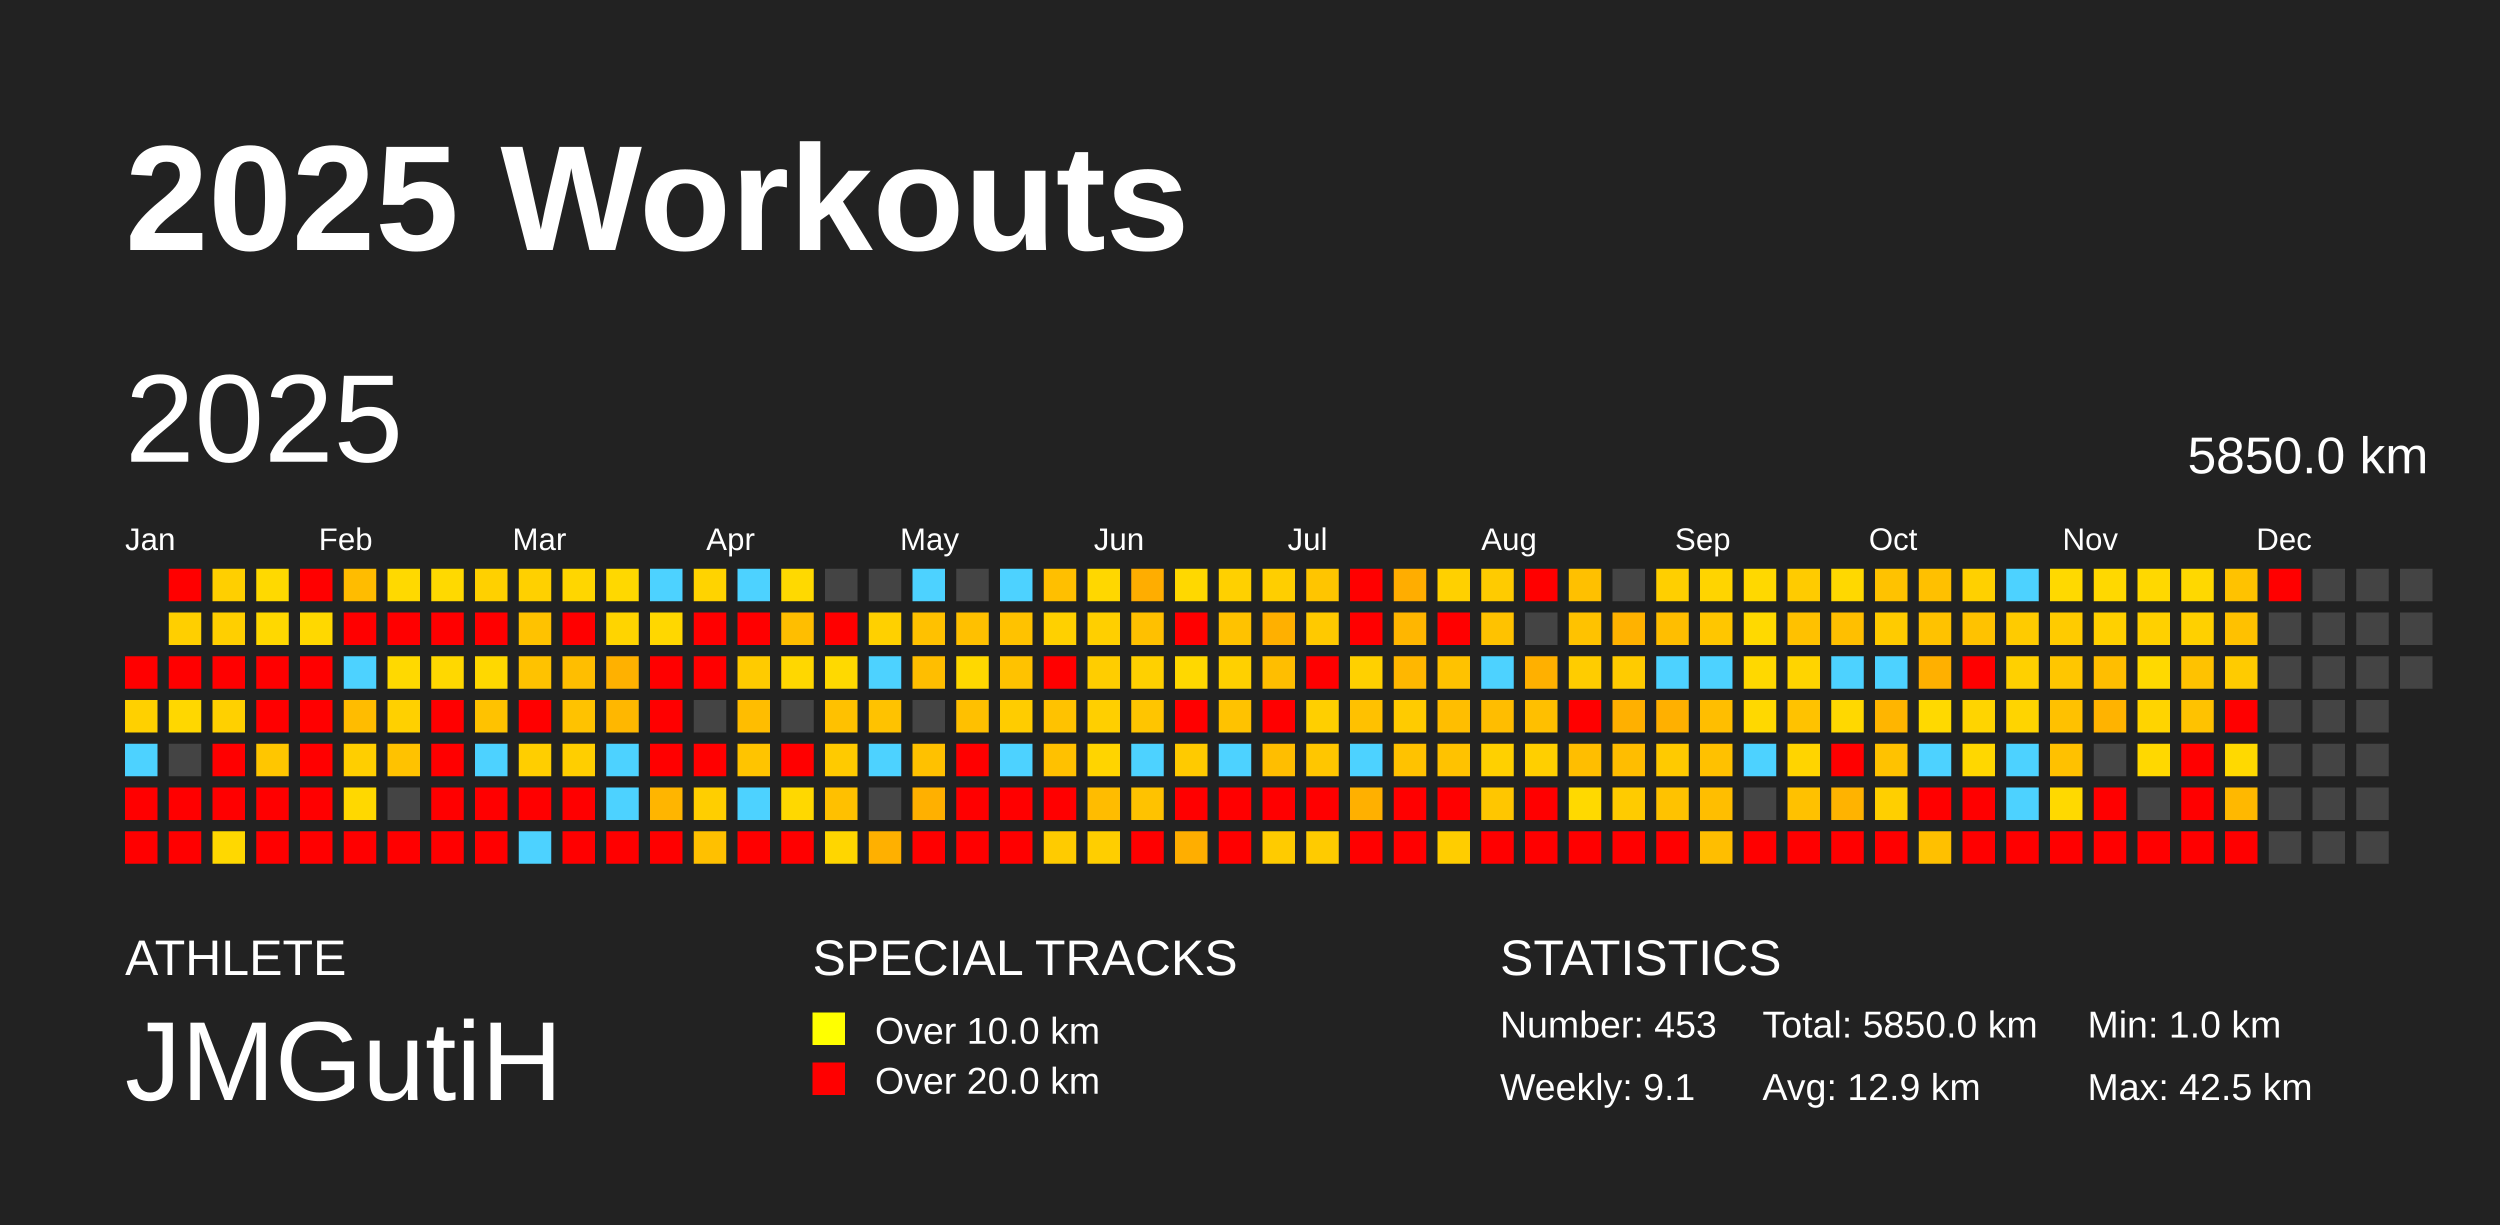
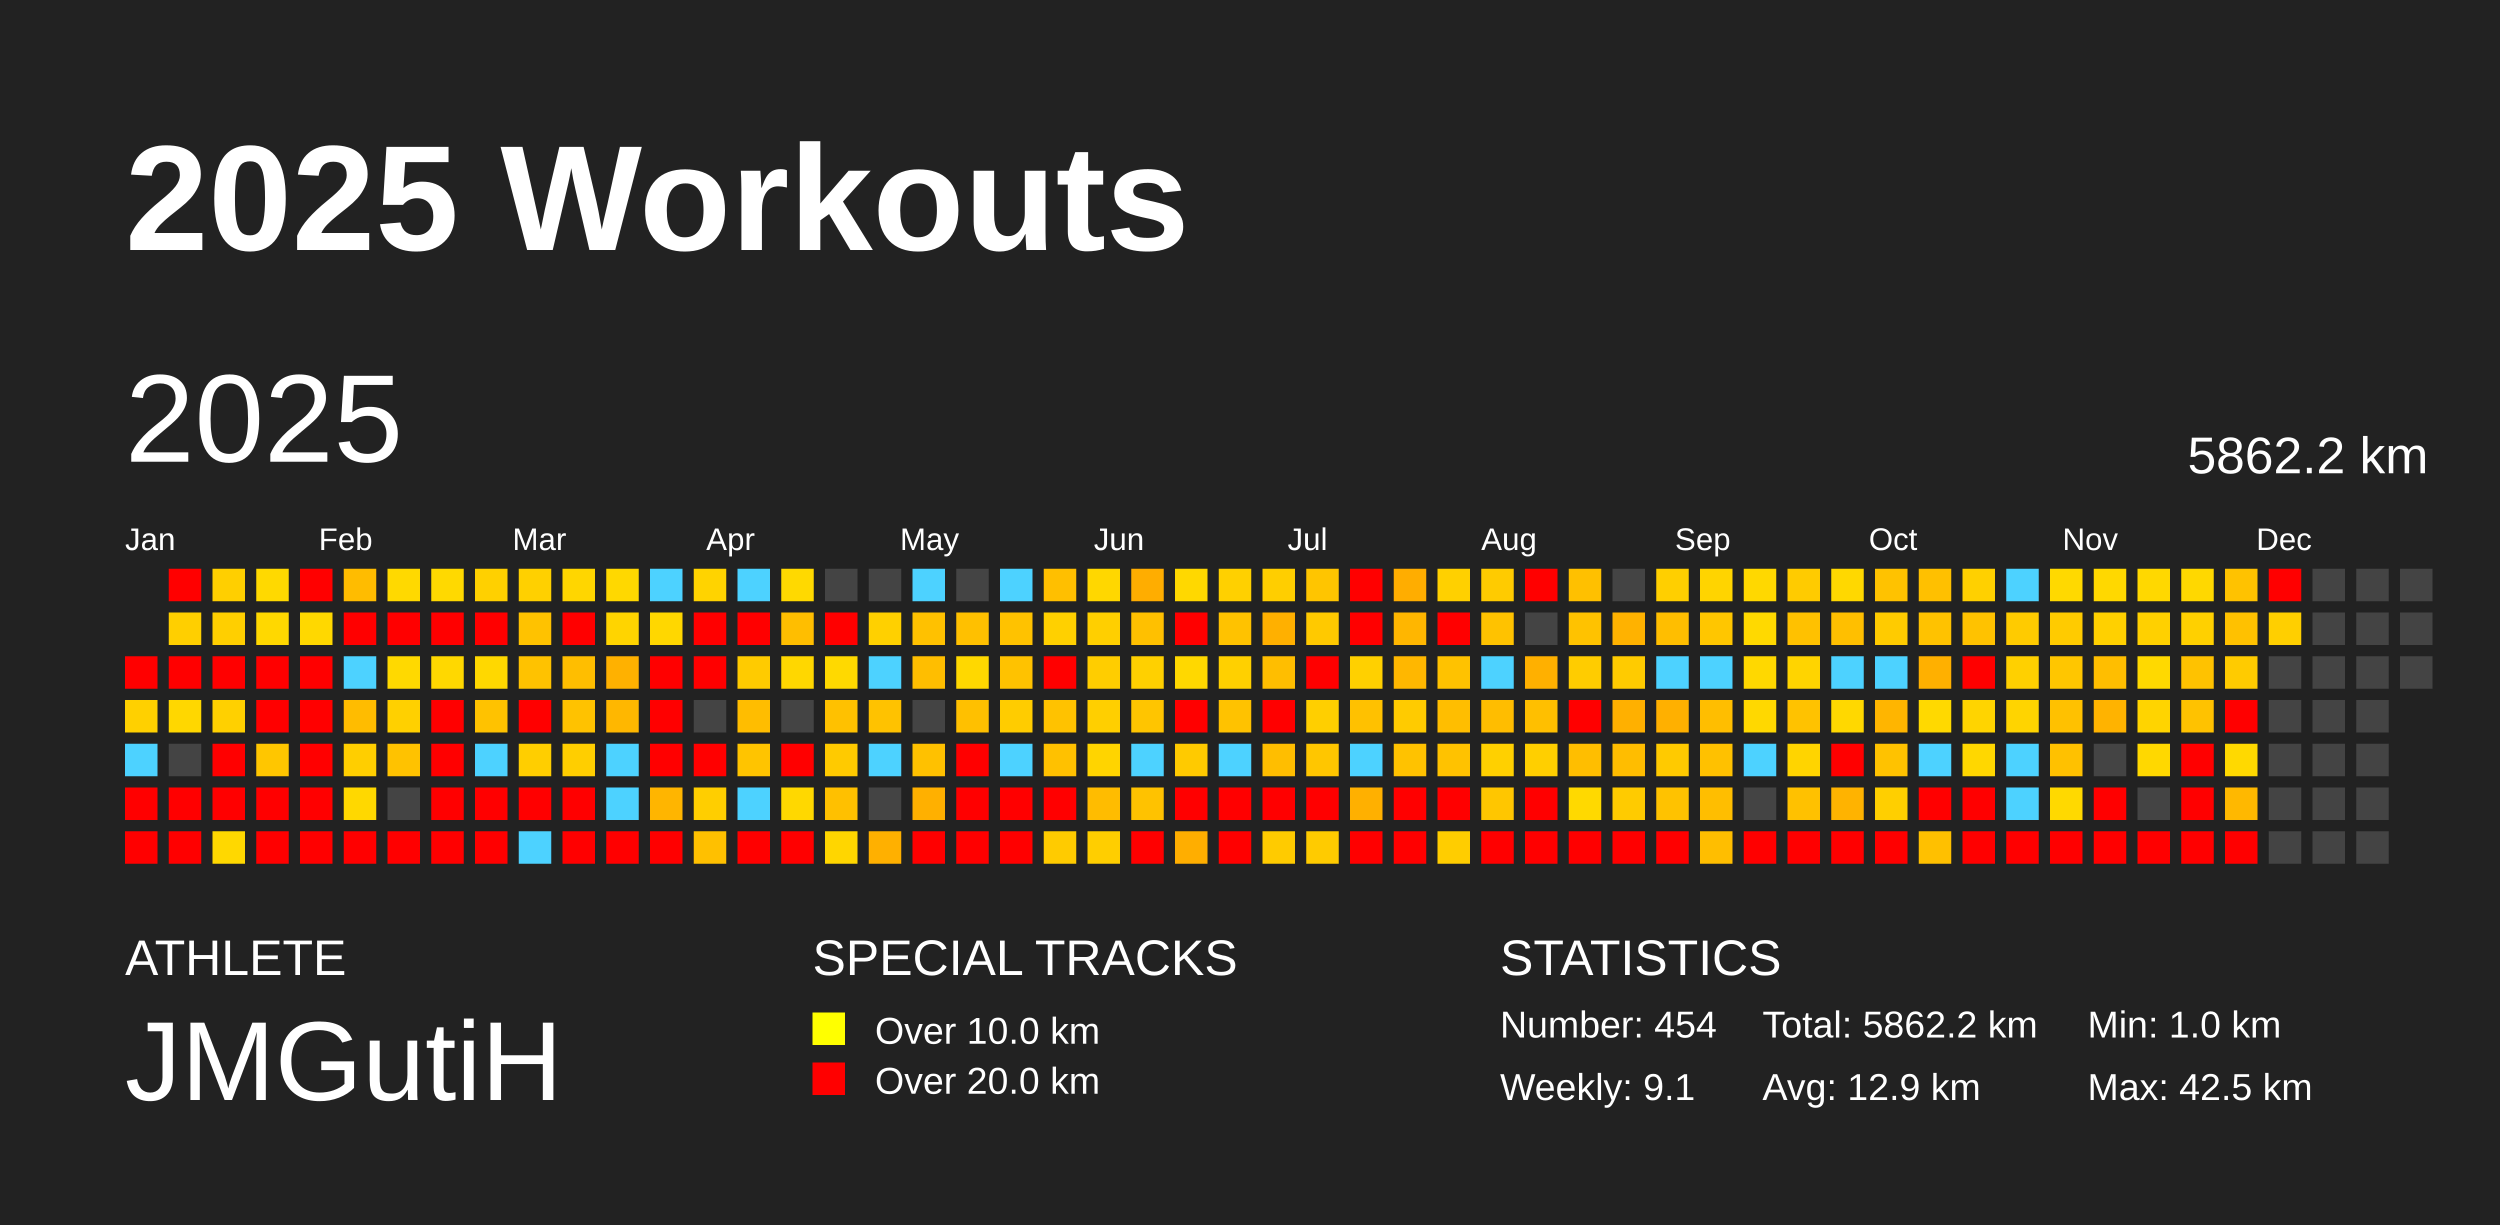
<svg xmlns="http://www.w3.org/2000/svg" baseProfile="full" height="98mm" version="1.1" viewBox="0,0,200,98" width="200mm">
  <defs />
  <rect fill="#222222" height="98" width="200" x="0" y="0" />
  <text fill="#FFFFFF" style="font-size:12px; font-family:Arial; font-weight:bold;" x="10" y="20">2025 Workouts</text>
  <text fill="#FFFFFF" style="font-size:4px; font-family:Arial" x="10" y="78">ATHLETE</text>
  <text fill="#FFFFFF" style="font-size:9px; font-family:Arial" x="10" y="88">JMGutiH</text>
  <text fill="#FFFFFF" style="font-size:4px; font-family:Arial" x="65" y="78">SPECIAL TRACKS</text>
  <rect fill="yellow" height="2.6" width="2.6" x="65" y="81" />
  <text fill="#FFFFFF" style="font-size:3px; font-family:Arial" x="70" y="83.5">Over 10.0 km</text>
  <rect fill="red" height="2.6" width="2.6" x="65" y="85" />
  <text fill="#FFFFFF" style="font-size:3px; font-family:Arial" x="70" y="87.5">Over 20.0 km</text>
  <text fill="#FFFFFF" style="font-size:4px; font-family:Arial" x="120" y="78">STATISTICS</text>
-   <text fill="#FFFFFF" style="font-size:3px; font-family:Arial" x="120" y="83">Number: 453</text>
+   <text fill="#FFFFFF" style="font-size:3px; font-family:Arial" x="120" y="83">Number: 454</text>
  <text fill="#FFFFFF" style="font-size:3px; font-family:Arial" x="120" y="88">Weekly: 9.1</text>
-   <text fill="#FFFFFF" style="font-size:3px; font-family:Arial" x="141" y="83">Total: 5850.0 km</text>
+   <text fill="#FFFFFF" style="font-size:3px; font-family:Arial" x="141" y="83">Total: 5862.2 km</text>
  <text fill="#FFFFFF" style="font-size:3px; font-family:Arial" x="141" y="88">Avg: 12.9 km</text>
  <text fill="#FFFFFF" style="font-size:3px; font-family:Arial" x="167" y="83">Min: 1.0 km</text>
  <text fill="#FFFFFF" style="font-size:3px; font-family:Arial" x="167" y="88">Max: 42.5 km</text>
  <text dominant-baseline="hanging" fill="#FFFFFF" style="font-size:10.0px; font-family:Arial;" x="10" y="30">2025</text>
-   <text dominant-baseline="hanging" fill="#FFFFFF" style="font-size:4.125px; font-family:Arial;" x="175" y="35">5850.0 km</text>
+   <text dominant-baseline="hanging" fill="#FFFFFF" style="font-size:4.125px; font-family:Arial;" x="175" y="35">5862.2 km</text>
  <text fill="#FFFFFF" style="font-size:2.5px; font-family:Arial" x="10.0" y="44">Jan</text>
  <text fill="#FFFFFF" style="font-size:2.5px; font-family:Arial" x="25.5" y="44">Feb</text>
  <text fill="#FFFFFF" style="font-size:2.5px; font-family:Arial" x="41.0" y="44">Mar</text>
  <text fill="#FFFFFF" style="font-size:2.5px; font-family:Arial" x="56.5" y="44">Apr</text>
  <text fill="#FFFFFF" style="font-size:2.5px; font-family:Arial" x="72.0" y="44">May</text>
  <text fill="#FFFFFF" style="font-size:2.5px; font-family:Arial" x="87.5" y="44">Jun</text>
  <text fill="#FFFFFF" style="font-size:2.5px; font-family:Arial" x="103.0" y="44">Jul</text>
  <text fill="#FFFFFF" style="font-size:2.5px; font-family:Arial" x="118.5" y="44">Aug</text>
  <text fill="#FFFFFF" style="font-size:2.5px; font-family:Arial" x="134.0" y="44">Sep</text>
  <text fill="#FFFFFF" style="font-size:2.5px; font-family:Arial" x="149.5" y="44">Oct</text>
  <text fill="#FFFFFF" style="font-size:2.5px; font-family:Arial" x="165.0" y="44">Nov</text>
  <text fill="#FFFFFF" style="font-size:2.5px; font-family:Arial" x="180.5" y="44">Dec</text>
  <rect fill="red" height="2.6" width="2.6" x="10.0" y="52.5" />
  <rect fill="#ffd000" height="2.6" width="2.6" x="10.0" y="56.0" />
  <rect fill="#4dd2ff" height="2.6" width="2.6" x="10.0" y="59.5" />
  <rect fill="red" height="2.6" width="2.6" x="10.0" y="63.0" />
  <rect fill="red" height="2.6" width="2.6" x="10.0" y="66.5" />
  <rect fill="red" height="2.6" width="2.6" x="13.5" y="45.5" />
  <rect fill="#ffcf00" height="2.6" width="2.6" x="13.5" y="49.0" />
  <rect fill="red" height="2.6" width="2.6" x="13.5" y="52.5" />
  <rect fill="#ffd700" height="2.6" width="2.6" x="13.5" y="56.0" />
  <rect fill="#444444" height="2.6" width="2.6" x="13.5" y="59.5" />
  <rect fill="red" height="2.6" width="2.6" x="13.5" y="63.0" />
  <rect fill="red" height="2.6" width="2.6" x="13.5" y="66.5" />
  <rect fill="#ffcf00" height="2.6" width="2.6" x="17.0" y="45.5" />
  <rect fill="#ffcf00" height="2.6" width="2.6" x="17.0" y="49.0" />
  <rect fill="red" height="2.6" width="2.6" x="17.0" y="52.5" />
  <rect fill="#ffd000" height="2.6" width="2.6" x="17.0" y="56.0" />
  <rect fill="red" height="2.6" width="2.6" x="17.0" y="59.5" />
  <rect fill="red" height="2.6" width="2.6" x="17.0" y="63.0" />
  <rect fill="#ffd800" height="2.6" width="2.6" x="17.0" y="66.5" />
  <rect fill="#ffd900" height="2.6" width="2.6" x="20.5" y="45.5" />
  <rect fill="#ffd800" height="2.6" width="2.6" x="20.5" y="49.0" />
  <rect fill="red" height="2.6" width="2.6" x="20.5" y="52.5" />
  <rect fill="red" height="2.6" width="2.6" x="20.5" y="56.0" />
  <rect fill="#ffc600" height="2.6" width="2.6" x="20.5" y="59.5" />
  <rect fill="red" height="2.6" width="2.6" x="20.5" y="63.0" />
  <rect fill="red" height="2.6" width="2.6" x="20.5" y="66.5" />
  <rect fill="red" height="2.6" width="2.6" x="24.0" y="45.5" />
  <rect fill="#ffd800" height="2.6" width="2.6" x="24.0" y="49.0" />
  <rect fill="red" height="2.6" width="2.6" x="24.0" y="52.5" />
  <rect fill="red" height="2.6" width="2.6" x="24.0" y="56.0" />
  <rect fill="red" height="2.6" width="2.6" x="24.0" y="59.5" />
  <rect fill="red" height="2.6" width="2.6" x="24.0" y="63.0" />
  <rect fill="red" height="2.6" width="2.6" x="24.0" y="66.5" />
  <rect fill="#ffbc00" height="2.6" width="2.6" x="27.5" y="45.5" />
  <rect fill="red" height="2.6" width="2.6" x="27.5" y="49.0" />
  <rect fill="#4dd2ff" height="2.6" width="2.6" x="27.5" y="52.5" />
  <rect fill="#ffbc00" height="2.6" width="2.6" x="27.5" y="56.0" />
  <rect fill="#ffce00" height="2.6" width="2.6" x="27.5" y="59.5" />
  <rect fill="#ffd800" height="2.6" width="2.6" x="27.5" y="63.0" />
  <rect fill="red" height="2.6" width="2.6" x="27.5" y="66.5" />
  <rect fill="#ffd900" height="2.6" width="2.6" x="31.0" y="45.5" />
  <rect fill="red" height="2.6" width="2.6" x="31.0" y="49.0" />
  <rect fill="#ffd900" height="2.6" width="2.6" x="31.0" y="52.5" />
  <rect fill="#ffd000" height="2.6" width="2.6" x="31.0" y="56.0" />
  <rect fill="#ffc200" height="2.6" width="2.6" x="31.0" y="59.5" />
  <rect fill="#444444" height="2.6" width="2.6" x="31.0" y="63.0" />
  <rect fill="red" height="2.6" width="2.6" x="31.0" y="66.5" />
  <rect fill="#ffd900" height="2.6" width="2.6" x="34.5" y="45.5" />
  <rect fill="red" height="2.6" width="2.6" x="34.5" y="49.0" />
  <rect fill="#ffd800" height="2.6" width="2.6" x="34.5" y="52.5" />
  <rect fill="red" height="2.6" width="2.6" x="34.5" y="56.0" />
  <rect fill="red" height="2.6" width="2.6" x="34.5" y="59.5" />
  <rect fill="red" height="2.6" width="2.6" x="34.5" y="63.0" />
  <rect fill="red" height="2.6" width="2.6" x="34.5" y="66.5" />
  <rect fill="#ffd000" height="2.6" width="2.6" x="38.0" y="45.5" />
  <rect fill="red" height="2.6" width="2.6" x="38.0" y="49.0" />
  <rect fill="#ffd800" height="2.6" width="2.6" x="38.0" y="52.5" />
  <rect fill="#ffc200" height="2.6" width="2.6" x="38.0" y="56.0" />
  <rect fill="#4dd2ff" height="2.6" width="2.6" x="38.0" y="59.5" />
  <rect fill="red" height="2.6" width="2.6" x="38.0" y="63.0" />
  <rect fill="red" height="2.6" width="2.6" x="38.0" y="66.5" />
  <rect fill="#ffd000" height="2.6" width="2.6" x="41.5" y="45.5" />
  <rect fill="#ffc200" height="2.6" width="2.6" x="41.5" y="49.0" />
  <rect fill="#ffc200" height="2.6" width="2.6" x="41.5" y="52.5" />
  <rect fill="red" height="2.6" width="2.6" x="41.5" y="56.0" />
  <rect fill="#ffce00" height="2.6" width="2.6" x="41.5" y="59.5" />
  <rect fill="red" height="2.6" width="2.6" x="41.5" y="63.0" />
  <rect fill="#4dd2ff" height="2.6" width="2.6" x="41.5" y="66.5" />
  <rect fill="#ffd600" height="2.6" width="2.6" x="45.0" y="45.5" />
  <rect fill="red" height="2.6" width="2.6" x="45.0" y="49.0" />
  <rect fill="#ffbe00" height="2.6" width="2.6" x="45.0" y="52.5" />
  <rect fill="#ffc200" height="2.6" width="2.6" x="45.0" y="56.0" />
  <rect fill="#ffce00" height="2.6" width="2.6" x="45.0" y="59.5" />
  <rect fill="red" height="2.6" width="2.6" x="45.0" y="63.0" />
  <rect fill="red" height="2.6" width="2.6" x="45.0" y="66.5" />
  <rect fill="#ffd800" height="2.6" width="2.6" x="48.5" y="45.5" />
  <rect fill="#ffd400" height="2.6" width="2.6" x="48.5" y="49.0" />
  <rect fill="#ffb100" height="2.6" width="2.6" x="48.5" y="52.5" />
  <rect fill="#ffb700" height="2.6" width="2.6" x="48.5" y="56.0" />
  <rect fill="#4dd2ff" height="2.6" width="2.6" x="48.5" y="59.5" />
  <rect fill="#4dd2ff" height="2.6" width="2.6" x="48.5" y="63.0" />
  <rect fill="red" height="2.6" width="2.6" x="48.5" y="66.5" />
  <rect fill="#4dd2ff" height="2.6" width="2.6" x="52.0" y="45.5" />
  <rect fill="#ffd700" height="2.6" width="2.6" x="52.0" y="49.0" />
  <rect fill="red" height="2.6" width="2.6" x="52.0" y="52.5" />
  <rect fill="red" height="2.6" width="2.6" x="52.0" y="56.0" />
  <rect fill="red" height="2.6" width="2.6" x="52.0" y="59.5" />
  <rect fill="#ffb500" height="2.6" width="2.6" x="52.0" y="63.0" />
  <rect fill="red" height="2.6" width="2.6" x="52.0" y="66.5" />
  <rect fill="#ffd300" height="2.6" width="2.6" x="55.5" y="45.5" />
  <rect fill="red" height="2.6" width="2.6" x="55.5" y="49.0" />
  <rect fill="red" height="2.6" width="2.6" x="55.5" y="52.5" />
  <rect fill="#444444" height="2.6" width="2.6" x="55.5" y="56.0" />
  <rect fill="red" height="2.6" width="2.6" x="55.5" y="59.5" />
  <rect fill="#ffce00" height="2.6" width="2.6" x="55.5" y="63.0" />
  <rect fill="#ffc000" height="2.6" width="2.6" x="55.5" y="66.5" />
  <rect fill="#4dd2ff" height="2.6" width="2.6" x="59.0" y="45.5" />
  <rect fill="red" height="2.6" width="2.6" x="59.0" y="49.0" />
  <rect fill="#ffcb00" height="2.6" width="2.6" x="59.0" y="52.5" />
  <rect fill="#ffbd00" height="2.6" width="2.6" x="59.0" y="56.0" />
  <rect fill="#ffc400" height="2.6" width="2.6" x="59.0" y="59.5" />
  <rect fill="#4dd2ff" height="2.6" width="2.6" x="59.0" y="63.0" />
  <rect fill="red" height="2.6" width="2.6" x="59.0" y="66.5" />
  <rect fill="#ffd900" height="2.6" width="2.6" x="62.5" y="45.5" />
  <rect fill="#ffbe00" height="2.6" width="2.6" x="62.5" y="49.0" />
  <rect fill="#ffd700" height="2.6" width="2.6" x="62.5" y="52.5" />
  <rect fill="#444444" height="2.6" width="2.6" x="62.5" y="56.0" />
  <rect fill="red" height="2.6" width="2.6" x="62.5" y="59.5" />
  <rect fill="#ffd800" height="2.6" width="2.6" x="62.5" y="63.0" />
  <rect fill="red" height="2.6" width="2.6" x="62.5" y="66.5" />
  <rect fill="#444444" height="2.6" width="2.6" x="66.0" y="45.5" />
  <rect fill="red" height="2.6" width="2.6" x="66.0" y="49.0" />
  <rect fill="#ffd900" height="2.6" width="2.6" x="66.0" y="52.5" />
  <rect fill="#ffc100" height="2.6" width="2.6" x="66.0" y="56.0" />
  <rect fill="#ffca00" height="2.6" width="2.6" x="66.0" y="59.5" />
  <rect fill="#ffc000" height="2.6" width="2.6" x="66.0" y="63.0" />
  <rect fill="#ffd600" height="2.6" width="2.6" x="66.0" y="66.5" />
  <rect fill="#444444" height="2.6" width="2.6" x="69.5" y="45.5" />
  <rect fill="#ffd000" height="2.6" width="2.6" x="69.5" y="49.0" />
  <rect fill="#4dd2ff" height="2.6" width="2.6" x="69.5" y="52.5" />
  <rect fill="#ffc200" height="2.6" width="2.6" x="69.5" y="56.0" />
  <rect fill="#4dd2ff" height="2.6" width="2.6" x="69.5" y="59.5" />
  <rect fill="#444444" height="2.6" width="2.6" x="69.5" y="63.0" />
  <rect fill="#ffb000" height="2.6" width="2.6" x="69.5" y="66.5" />
  <rect fill="#4dd2ff" height="2.6" width="2.6" x="73.0" y="45.5" />
  <rect fill="#ffc100" height="2.6" width="2.6" x="73.0" y="49.0" />
  <rect fill="#ffbe00" height="2.6" width="2.6" x="73.0" y="52.5" />
  <rect fill="#444444" height="2.6" width="2.6" x="73.0" y="56.0" />
  <rect fill="#ffc100" height="2.6" width="2.6" x="73.0" y="59.5" />
  <rect fill="#ffb000" height="2.6" width="2.6" x="73.0" y="63.0" />
  <rect fill="red" height="2.6" width="2.6" x="73.0" y="66.5" />
  <rect fill="#444444" height="2.6" width="2.6" x="76.5" y="45.5" />
  <rect fill="#ffc000" height="2.6" width="2.6" x="76.5" y="49.0" />
  <rect fill="#ffd800" height="2.6" width="2.6" x="76.5" y="52.5" />
  <rect fill="#ffc000" height="2.6" width="2.6" x="76.5" y="56.0" />
  <rect fill="red" height="2.6" width="2.6" x="76.5" y="59.5" />
  <rect fill="red" height="2.6" width="2.6" x="76.5" y="63.0" />
  <rect fill="red" height="2.6" width="2.6" x="76.5" y="66.5" />
  <rect fill="#4dd2ff" height="2.6" width="2.6" x="80.0" y="45.5" />
  <rect fill="#ffc200" height="2.6" width="2.6" x="80.0" y="49.0" />
  <rect fill="#ffc200" height="2.6" width="2.6" x="80.0" y="52.5" />
  <rect fill="#ffcc00" height="2.6" width="2.6" x="80.0" y="56.0" />
  <rect fill="#4dd2ff" height="2.6" width="2.6" x="80.0" y="59.5" />
  <rect fill="red" height="2.6" width="2.6" x="80.0" y="63.0" />
  <rect fill="red" height="2.6" width="2.6" x="80.0" y="66.5" />
  <rect fill="#ffbf00" height="2.6" width="2.6" x="83.5" y="45.5" />
  <rect fill="#ffd000" height="2.6" width="2.6" x="83.5" y="49.0" />
  <rect fill="red" height="2.6" width="2.6" x="83.5" y="52.5" />
  <rect fill="#ffc200" height="2.6" width="2.6" x="83.5" y="56.0" />
  <rect fill="#ffc100" height="2.6" width="2.6" x="83.5" y="59.5" />
  <rect fill="red" height="2.6" width="2.6" x="83.5" y="63.0" />
  <rect fill="#ffcb00" height="2.6" width="2.6" x="83.5" y="66.5" />
  <rect fill="#ffd700" height="2.6" width="2.6" x="87.0" y="45.5" />
  <rect fill="#ffcf00" height="2.6" width="2.6" x="87.0" y="49.0" />
  <rect fill="#ffcd00" height="2.6" width="2.6" x="87.0" y="52.5" />
  <rect fill="#ffcf00" height="2.6" width="2.6" x="87.0" y="56.0" />
  <rect fill="#ffd400" height="2.6" width="2.6" x="87.0" y="59.5" />
  <rect fill="#ffbc00" height="2.6" width="2.6" x="87.0" y="63.0" />
  <rect fill="#ffce00" height="2.6" width="2.6" x="87.0" y="66.5" />
  <rect fill="#ffad00" height="2.6" width="2.6" x="90.5" y="45.5" />
  <rect fill="#ffc000" height="2.6" width="2.6" x="90.5" y="49.0" />
  <rect fill="#ffd000" height="2.6" width="2.6" x="90.5" y="52.5" />
  <rect fill="#ffc500" height="2.6" width="2.6" x="90.5" y="56.0" />
  <rect fill="#4dd2ff" height="2.6" width="2.6" x="90.5" y="59.5" />
  <rect fill="#ffc200" height="2.6" width="2.6" x="90.5" y="63.0" />
  <rect fill="red" height="2.6" width="2.6" x="90.5" y="66.5" />
  <rect fill="#ffd800" height="2.6" width="2.6" x="94.0" y="45.5" />
  <rect fill="red" height="2.6" width="2.6" x="94.0" y="49.0" />
  <rect fill="#ffd800" height="2.6" width="2.6" x="94.0" y="52.5" />
  <rect fill="red" height="2.6" width="2.6" x="94.0" y="56.0" />
  <rect fill="#ffca00" height="2.6" width="2.6" x="94.0" y="59.5" />
  <rect fill="red" height="2.6" width="2.6" x="94.0" y="63.0" />
  <rect fill="#ffae00" height="2.6" width="2.6" x="94.0" y="66.5" />
  <rect fill="#ffd000" height="2.6" width="2.6" x="97.5" y="45.5" />
  <rect fill="#ffc200" height="2.6" width="2.6" x="97.5" y="49.0" />
  <rect fill="#ffd000" height="2.6" width="2.6" x="97.5" y="52.5" />
  <rect fill="#ffc200" height="2.6" width="2.6" x="97.5" y="56.0" />
  <rect fill="#4dd2ff" height="2.6" width="2.6" x="97.5" y="59.5" />
  <rect fill="red" height="2.6" width="2.6" x="97.5" y="63.0" />
  <rect fill="red" height="2.6" width="2.6" x="97.5" y="66.5" />
  <rect fill="#ffce00" height="2.6" width="2.6" x="101.0" y="45.5" />
  <rect fill="#ffb000" height="2.6" width="2.6" x="101.0" y="49.0" />
  <rect fill="#ffbe00" height="2.6" width="2.6" x="101.0" y="52.5" />
  <rect fill="red" height="2.6" width="2.6" x="101.0" y="56.0" />
  <rect fill="#ffbe00" height="2.6" width="2.6" x="101.0" y="59.5" />
  <rect fill="red" height="2.6" width="2.6" x="101.0" y="63.0" />
  <rect fill="#ffcb00" height="2.6" width="2.6" x="101.0" y="66.5" />
  <rect fill="#ffc500" height="2.6" width="2.6" x="104.5" y="45.5" />
  <rect fill="#ffc900" height="2.6" width="2.6" x="104.5" y="49.0" />
  <rect fill="red" height="2.6" width="2.6" x="104.5" y="52.5" />
  <rect fill="#ffcf00" height="2.6" width="2.6" x="104.5" y="56.0" />
  <rect fill="#ffc600" height="2.6" width="2.6" x="104.5" y="59.5" />
  <rect fill="red" height="2.6" width="2.6" x="104.5" y="63.0" />
  <rect fill="#ffcb00" height="2.6" width="2.6" x="104.5" y="66.5" />
  <rect fill="red" height="2.6" width="2.6" x="108.0" y="45.5" />
  <rect fill="red" height="2.6" width="2.6" x="108.0" y="49.0" />
  <rect fill="#ffd000" height="2.6" width="2.6" x="108.0" y="52.5" />
  <rect fill="#ffc100" height="2.6" width="2.6" x="108.0" y="56.0" />
  <rect fill="#4dd2ff" height="2.6" width="2.6" x="108.0" y="59.5" />
  <rect fill="#ffb000" height="2.6" width="2.6" x="108.0" y="63.0" />
  <rect fill="red" height="2.6" width="2.6" x="108.0" y="66.5" />
  <rect fill="#ffad00" height="2.6" width="2.6" x="111.5" y="45.5" />
  <rect fill="#ffb600" height="2.6" width="2.6" x="111.5" y="49.0" />
  <rect fill="#ffb700" height="2.6" width="2.6" x="111.5" y="52.5" />
  <rect fill="#ffcb00" height="2.6" width="2.6" x="111.5" y="56.0" />
  <rect fill="#ffc200" height="2.6" width="2.6" x="111.5" y="59.5" />
  <rect fill="red" height="2.6" width="2.6" x="111.5" y="63.0" />
  <rect fill="red" height="2.6" width="2.6" x="111.5" y="66.5" />
  <rect fill="#ffd000" height="2.6" width="2.6" x="115.0" y="45.5" />
  <rect fill="red" height="2.6" width="2.6" x="115.0" y="49.0" />
  <rect fill="#ffc200" height="2.6" width="2.6" x="115.0" y="52.5" />
  <rect fill="#ffbe00" height="2.6" width="2.6" x="115.0" y="56.0" />
  <rect fill="#ffc200" height="2.6" width="2.6" x="115.0" y="59.5" />
  <rect fill="red" height="2.6" width="2.6" x="115.0" y="63.0" />
  <rect fill="#ffcd00" height="2.6" width="2.6" x="115.0" y="66.5" />
  <rect fill="#ffcb00" height="2.6" width="2.6" x="118.5" y="45.5" />
  <rect fill="#ffc200" height="2.6" width="2.6" x="118.5" y="49.0" />
  <rect fill="#4dd2ff" height="2.6" width="2.6" x="118.5" y="52.5" />
  <rect fill="#ffbd00" height="2.6" width="2.6" x="118.5" y="56.0" />
  <rect fill="#ffd000" height="2.6" width="2.6" x="118.5" y="59.5" />
  <rect fill="#ffc600" height="2.6" width="2.6" x="118.5" y="63.0" />
  <rect fill="red" height="2.6" width="2.6" x="118.5" y="66.5" />
  <rect fill="red" height="2.6" width="2.6" x="122.0" y="45.5" />
  <rect fill="#444444" height="2.6" width="2.6" x="122.0" y="49.0" />
  <rect fill="#ffb000" height="2.6" width="2.6" x="122.0" y="52.5" />
  <rect fill="#ffbf00" height="2.6" width="2.6" x="122.0" y="56.0" />
  <rect fill="#ffcf00" height="2.6" width="2.6" x="122.0" y="59.5" />
  <rect fill="red" height="2.6" width="2.6" x="122.0" y="63.0" />
  <rect fill="red" height="2.6" width="2.6" x="122.0" y="66.5" />
  <rect fill="#ffc000" height="2.6" width="2.6" x="125.5" y="45.5" />
  <rect fill="#ffc200" height="2.6" width="2.6" x="125.5" y="49.0" />
  <rect fill="#ffcc00" height="2.6" width="2.6" x="125.5" y="52.5" />
  <rect fill="red" height="2.6" width="2.6" x="125.5" y="56.0" />
  <rect fill="#ffbe00" height="2.6" width="2.6" x="125.5" y="59.5" />
  <rect fill="#ffd900" height="2.6" width="2.6" x="125.5" y="63.0" />
  <rect fill="red" height="2.6" width="2.6" x="125.5" y="66.5" />
  <rect fill="#444444" height="2.6" width="2.6" x="129.0" y="45.5" />
  <rect fill="#ffb200" height="2.6" width="2.6" x="129.0" y="49.0" />
  <rect fill="#ffcb00" height="2.6" width="2.6" x="129.0" y="52.5" />
  <rect fill="#ffb000" height="2.6" width="2.6" x="129.0" y="56.0" />
  <rect fill="#ffbd00" height="2.6" width="2.6" x="129.0" y="59.5" />
  <rect fill="#ffcb00" height="2.6" width="2.6" x="129.0" y="63.0" />
  <rect fill="red" height="2.6" width="2.6" x="129.0" y="66.5" />
  <rect fill="#ffcf00" height="2.6" width="2.6" x="132.5" y="45.5" />
  <rect fill="#ffbe00" height="2.6" width="2.6" x="132.5" y="49.0" />
  <rect fill="#4dd2ff" height="2.6" width="2.6" x="132.5" y="52.5" />
  <rect fill="#ffb000" height="2.6" width="2.6" x="132.5" y="56.0" />
  <rect fill="#ffca00" height="2.6" width="2.6" x="132.5" y="59.5" />
  <rect fill="#ffc200" height="2.6" width="2.6" x="132.5" y="63.0" />
  <rect fill="red" height="2.6" width="2.6" x="132.5" y="66.5" />
  <rect fill="#ffd400" height="2.6" width="2.6" x="136.0" y="45.5" />
  <rect fill="#ffc600" height="2.6" width="2.6" x="136.0" y="49.0" />
  <rect fill="#4dd2ff" height="2.6" width="2.6" x="136.0" y="52.5" />
  <rect fill="#ffbe00" height="2.6" width="2.6" x="136.0" y="56.0" />
  <rect fill="#ffc100" height="2.6" width="2.6" x="136.0" y="59.5" />
  <rect fill="#ffbe00" height="2.6" width="2.6" x="136.0" y="63.0" />
  <rect fill="#ffbe00" height="2.6" width="2.6" x="136.0" y="66.5" />
  <rect fill="#ffd800" height="2.6" width="2.6" x="139.5" y="45.5" />
  <rect fill="#ffd900" height="2.6" width="2.6" x="139.5" y="49.0" />
  <rect fill="#ffd800" height="2.6" width="2.6" x="139.5" y="52.5" />
  <rect fill="#ffd800" height="2.6" width="2.6" x="139.5" y="56.0" />
  <rect fill="#4dd2ff" height="2.6" width="2.6" x="139.5" y="59.5" />
  <rect fill="#444444" height="2.6" width="2.6" x="139.5" y="63.0" />
  <rect fill="red" height="2.6" width="2.6" x="139.5" y="66.5" />
  <rect fill="#ffcb00" height="2.6" width="2.6" x="143.0" y="45.5" />
  <rect fill="#ffc100" height="2.6" width="2.6" x="143.0" y="49.0" />
  <rect fill="#ffd400" height="2.6" width="2.6" x="143.0" y="52.5" />
  <rect fill="#ffc200" height="2.6" width="2.6" x="143.0" y="56.0" />
  <rect fill="#ffd400" height="2.6" width="2.6" x="143.0" y="59.5" />
  <rect fill="#ffc100" height="2.6" width="2.6" x="143.0" y="63.0" />
  <rect fill="red" height="2.6" width="2.6" x="143.0" y="66.5" />
  <rect fill="#ffd800" height="2.6" width="2.6" x="146.5" y="45.5" />
  <rect fill="#ffbf00" height="2.6" width="2.6" x="146.5" y="49.0" />
  <rect fill="#4dd2ff" height="2.6" width="2.6" x="146.5" y="52.5" />
  <rect fill="#ffd800" height="2.6" width="2.6" x="146.5" y="56.0" />
  <rect fill="red" height="2.6" width="2.6" x="146.5" y="59.5" />
  <rect fill="#ffb300" height="2.6" width="2.6" x="146.5" y="63.0" />
  <rect fill="red" height="2.6" width="2.6" x="146.5" y="66.5" />
  <rect fill="#ffc200" height="2.6" width="2.6" x="150.0" y="45.5" />
  <rect fill="#ffcb00" height="2.6" width="2.6" x="150.0" y="49.0" />
  <rect fill="#4dd2ff" height="2.6" width="2.6" x="150.0" y="52.5" />
  <rect fill="#ffb500" height="2.6" width="2.6" x="150.0" y="56.0" />
  <rect fill="#ffc200" height="2.6" width="2.6" x="150.0" y="59.5" />
  <rect fill="#ffcf00" height="2.6" width="2.6" x="150.0" y="63.0" />
  <rect fill="red" height="2.6" width="2.6" x="150.0" y="66.5" />
  <rect fill="#ffc000" height="2.6" width="2.6" x="153.5" y="45.5" />
  <rect fill="#ffc200" height="2.6" width="2.6" x="153.5" y="49.0" />
  <rect fill="#ffb000" height="2.6" width="2.6" x="153.5" y="52.5" />
  <rect fill="#ffd900" height="2.6" width="2.6" x="153.5" y="56.0" />
  <rect fill="#4dd2ff" height="2.6" width="2.6" x="153.5" y="59.5" />
  <rect fill="red" height="2.6" width="2.6" x="153.5" y="63.0" />
  <rect fill="#ffc000" height="2.6" width="2.6" x="153.5" y="66.5" />
  <rect fill="#ffd000" height="2.6" width="2.6" x="157.0" y="45.5" />
  <rect fill="#ffc200" height="2.6" width="2.6" x="157.0" y="49.0" />
  <rect fill="red" height="2.6" width="2.6" x="157.0" y="52.5" />
  <rect fill="#ffd400" height="2.6" width="2.6" x="157.0" y="56.0" />
  <rect fill="#ffd700" height="2.6" width="2.6" x="157.0" y="59.5" />
  <rect fill="red" height="2.6" width="2.6" x="157.0" y="63.0" />
  <rect fill="red" height="2.6" width="2.6" x="157.0" y="66.5" />
  <rect fill="#4dd2ff" height="2.6" width="2.6" x="160.5" y="45.5" />
  <rect fill="#ffcb00" height="2.6" width="2.6" x="160.5" y="49.0" />
  <rect fill="#ffd000" height="2.6" width="2.6" x="160.5" y="52.5" />
  <rect fill="#ffd400" height="2.6" width="2.6" x="160.5" y="56.0" />
  <rect fill="#4dd2ff" height="2.6" width="2.6" x="160.5" y="59.5" />
  <rect fill="#4dd2ff" height="2.6" width="2.6" x="160.5" y="63.0" />
  <rect fill="red" height="2.6" width="2.6" x="160.5" y="66.5" />
  <rect fill="#ffd900" height="2.6" width="2.6" x="164.0" y="45.5" />
  <rect fill="#ffcb00" height="2.6" width="2.6" x="164.0" y="49.0" />
  <rect fill="#ffc600" height="2.6" width="2.6" x="164.0" y="52.5" />
  <rect fill="#ffc100" height="2.6" width="2.6" x="164.0" y="56.0" />
  <rect fill="#ffc100" height="2.6" width="2.6" x="164.0" y="59.5" />
  <rect fill="#ffd900" height="2.6" width="2.6" x="164.0" y="63.0" />
  <rect fill="red" height="2.6" width="2.6" x="164.0" y="66.5" />
  <rect fill="#ffd800" height="2.6" width="2.6" x="167.5" y="45.5" />
  <rect fill="#ffd000" height="2.6" width="2.6" x="167.5" y="49.0" />
  <rect fill="#ffbe00" height="2.6" width="2.6" x="167.5" y="52.5" />
  <rect fill="#ffb300" height="2.6" width="2.6" x="167.5" y="56.0" />
  <rect fill="#444444" height="2.6" width="2.6" x="167.5" y="59.5" />
  <rect fill="red" height="2.6" width="2.6" x="167.5" y="63.0" />
  <rect fill="red" height="2.6" width="2.6" x="167.5" y="66.5" />
  <rect fill="#ffd800" height="2.6" width="2.6" x="171.0" y="45.5" />
  <rect fill="#ffd000" height="2.6" width="2.6" x="171.0" y="49.0" />
  <rect fill="#ffd900" height="2.6" width="2.6" x="171.0" y="52.5" />
  <rect fill="#ffd400" height="2.6" width="2.6" x="171.0" y="56.0" />
  <rect fill="#ffd800" height="2.6" width="2.6" x="171.0" y="59.5" />
  <rect fill="#444444" height="2.6" width="2.6" x="171.0" y="63.0" />
  <rect fill="red" height="2.6" width="2.6" x="171.0" y="66.5" />
  <rect fill="#ffd800" height="2.6" width="2.6" x="174.5" y="45.5" />
  <rect fill="#ffd000" height="2.6" width="2.6" x="174.5" y="49.0" />
  <rect fill="#ffc200" height="2.6" width="2.6" x="174.5" y="52.5" />
  <rect fill="#ffc200" height="2.6" width="2.6" x="174.5" y="56.0" />
  <rect fill="red" height="2.6" width="2.6" x="174.5" y="59.5" />
  <rect fill="red" height="2.6" width="2.6" x="174.5" y="63.0" />
  <rect fill="red" height="2.6" width="2.6" x="174.5" y="66.5" />
  <rect fill="#ffc200" height="2.6" width="2.6" x="178.0" y="45.5" />
  <rect fill="#ffc100" height="2.6" width="2.6" x="178.0" y="49.0" />
  <rect fill="#ffcb00" height="2.6" width="2.6" x="178.0" y="52.5" />
  <rect fill="red" height="2.6" width="2.6" x="178.0" y="56.0" />
  <rect fill="#ffd900" height="2.6" width="2.6" x="178.0" y="59.5" />
  <rect fill="#ffb800" height="2.6" width="2.6" x="178.0" y="63.0" />
  <rect fill="red" height="2.6" width="2.6" x="178.0" y="66.5" />
  <rect fill="red" height="2.6" width="2.6" x="181.5" y="45.5" />
-   <rect fill="#444444" height="2.6" width="2.6" x="181.5" y="49.0" />
+   <rect fill="#ffcf00" height="2.6" width="2.6" x="181.5" y="49.0" />
  <rect fill="#444444" height="2.6" width="2.6" x="181.5" y="52.5" />
  <rect fill="#444444" height="2.6" width="2.6" x="181.5" y="56.0" />
  <rect fill="#444444" height="2.6" width="2.6" x="181.5" y="59.5" />
  <rect fill="#444444" height="2.6" width="2.6" x="181.5" y="63.0" />
  <rect fill="#444444" height="2.6" width="2.6" x="181.5" y="66.5" />
  <rect fill="#444444" height="2.6" width="2.6" x="185.0" y="45.5" />
  <rect fill="#444444" height="2.6" width="2.6" x="185.0" y="49.0" />
  <rect fill="#444444" height="2.6" width="2.6" x="185.0" y="52.5" />
  <rect fill="#444444" height="2.6" width="2.6" x="185.0" y="56.0" />
  <rect fill="#444444" height="2.6" width="2.6" x="185.0" y="59.5" />
  <rect fill="#444444" height="2.6" width="2.6" x="185.0" y="63.0" />
  <rect fill="#444444" height="2.6" width="2.6" x="185.0" y="66.5" />
  <rect fill="#444444" height="2.6" width="2.6" x="188.5" y="45.5" />
  <rect fill="#444444" height="2.6" width="2.6" x="188.5" y="49.0" />
  <rect fill="#444444" height="2.6" width="2.6" x="188.5" y="52.5" />
  <rect fill="#444444" height="2.6" width="2.6" x="188.5" y="56.0" />
  <rect fill="#444444" height="2.6" width="2.6" x="188.5" y="59.5" />
  <rect fill="#444444" height="2.6" width="2.6" x="188.5" y="63.0" />
  <rect fill="#444444" height="2.6" width="2.6" x="188.5" y="66.5" />
  <rect fill="#444444" height="2.6" width="2.6" x="192.0" y="45.5" />
  <rect fill="#444444" height="2.6" width="2.6" x="192.0" y="49.0" />
  <rect fill="#444444" height="2.6" width="2.6" x="192.0" y="52.5" />
</svg>
